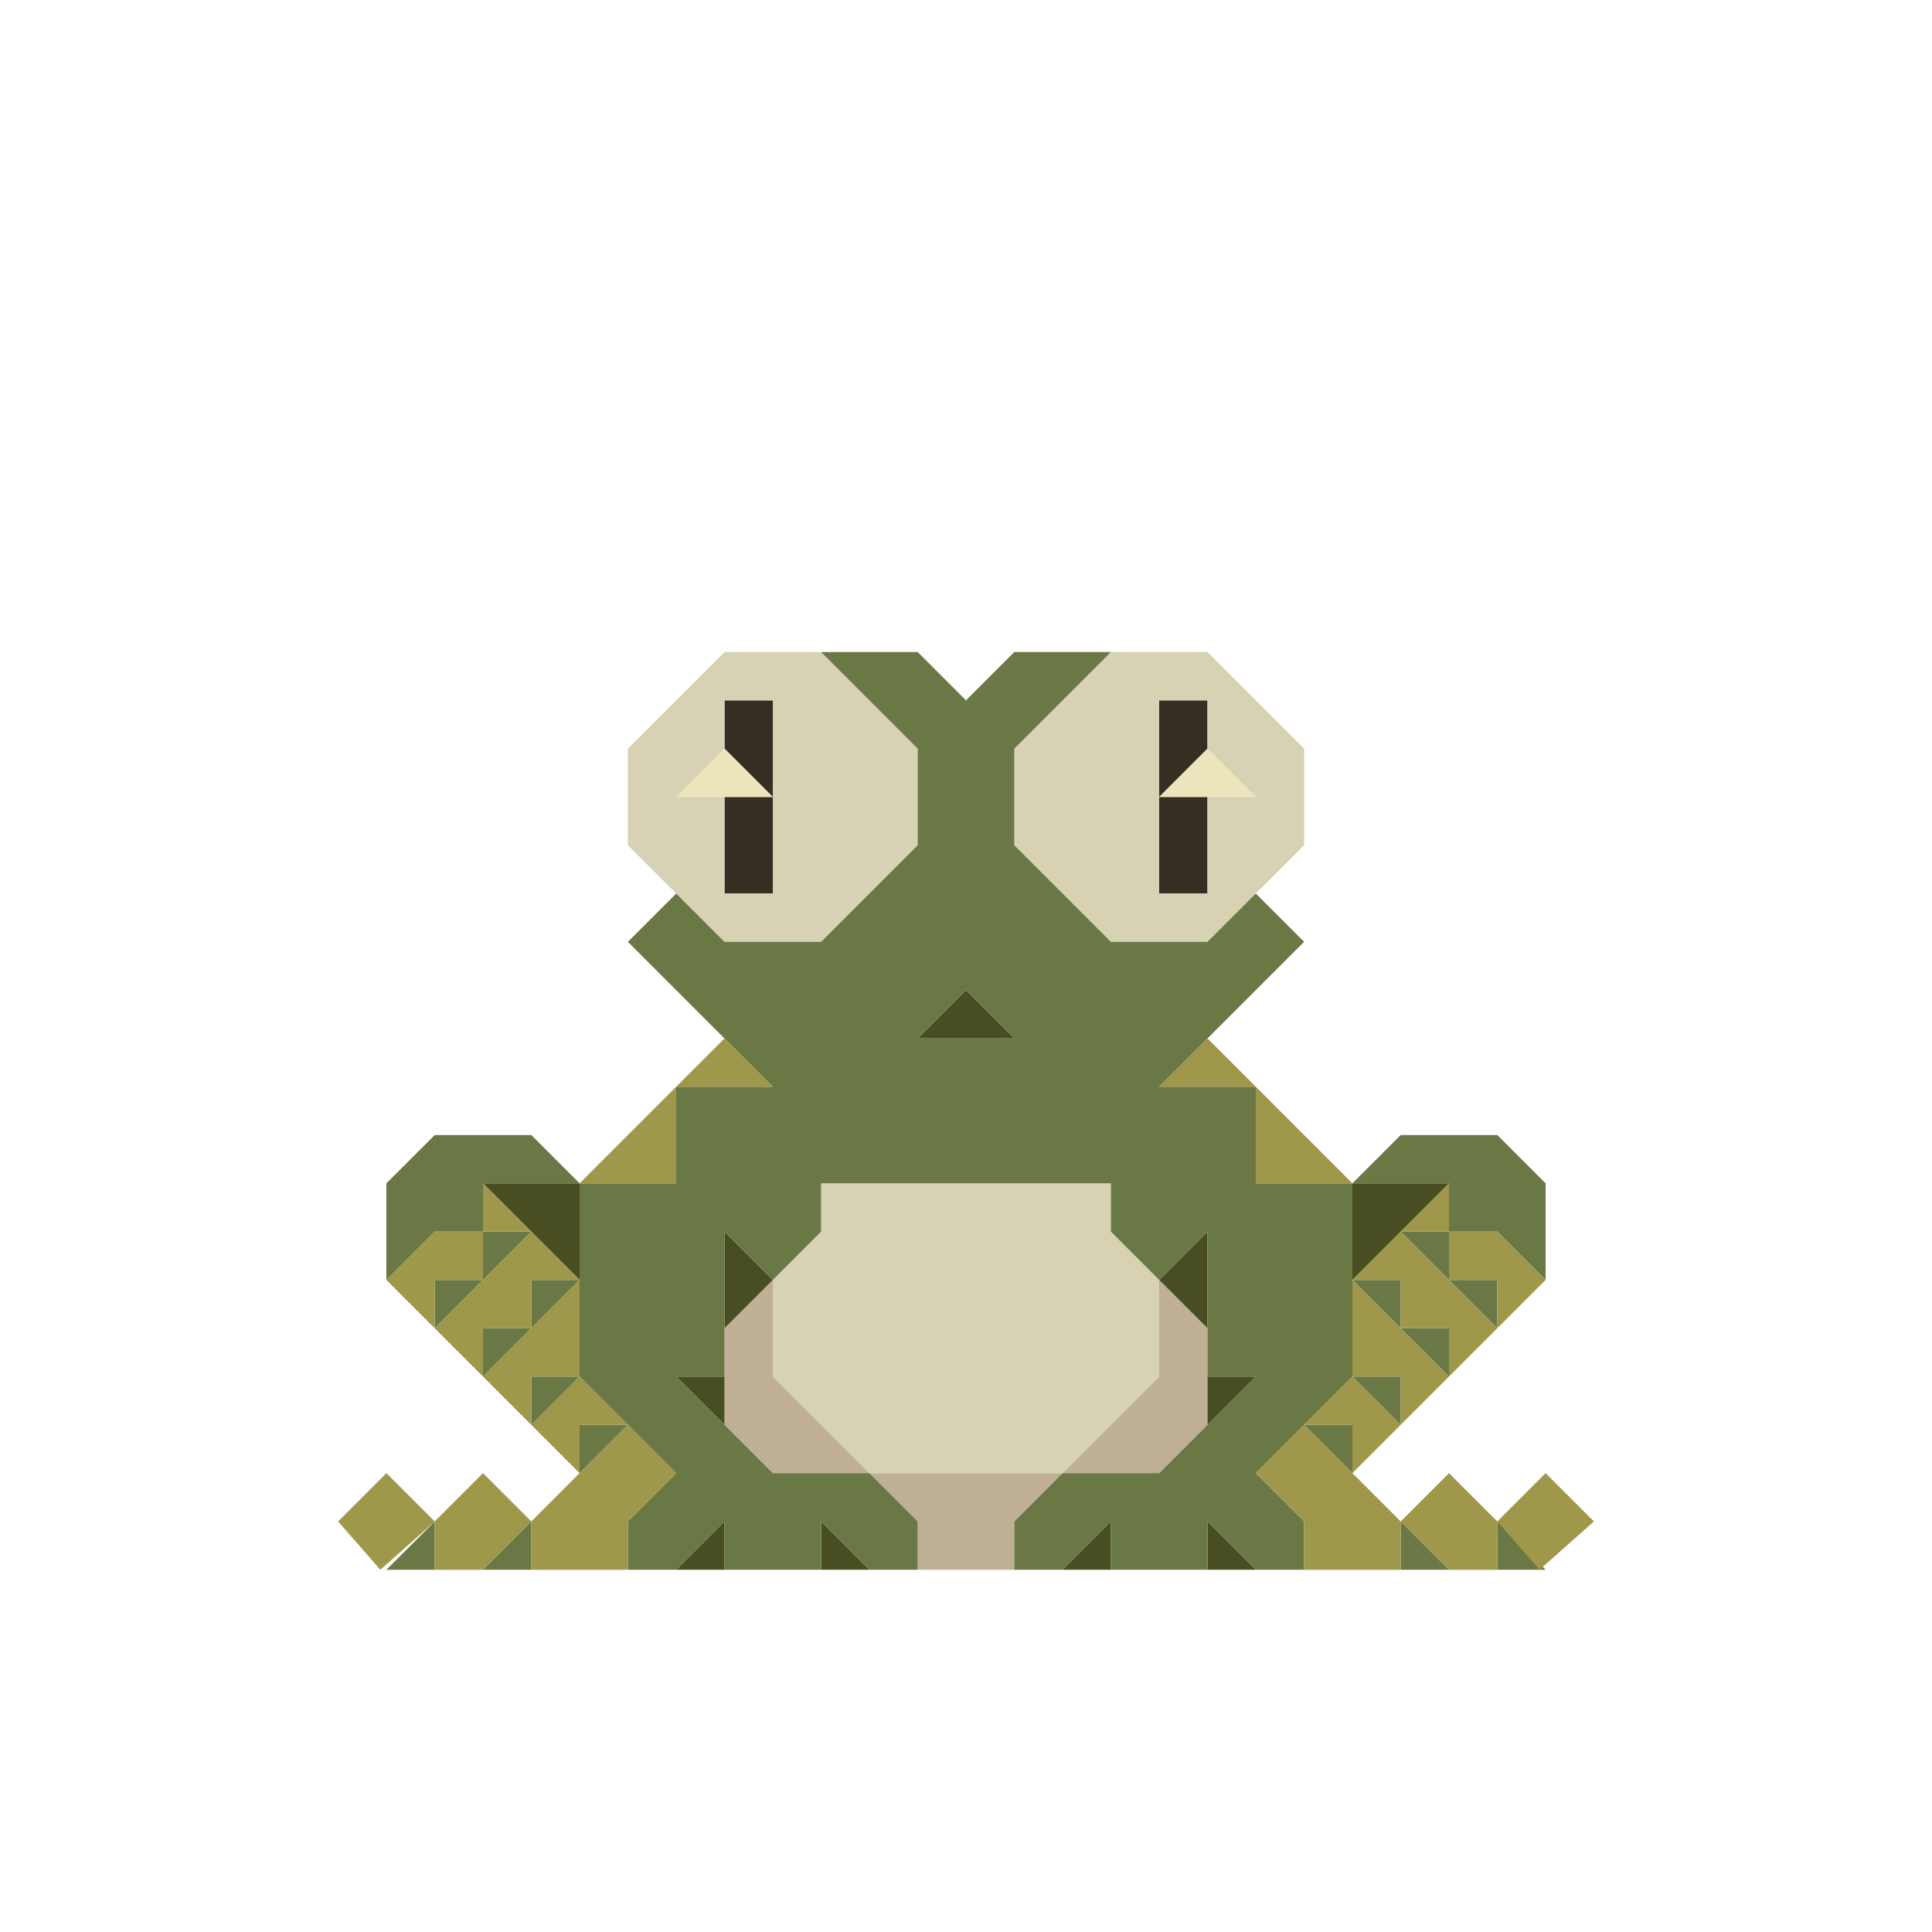
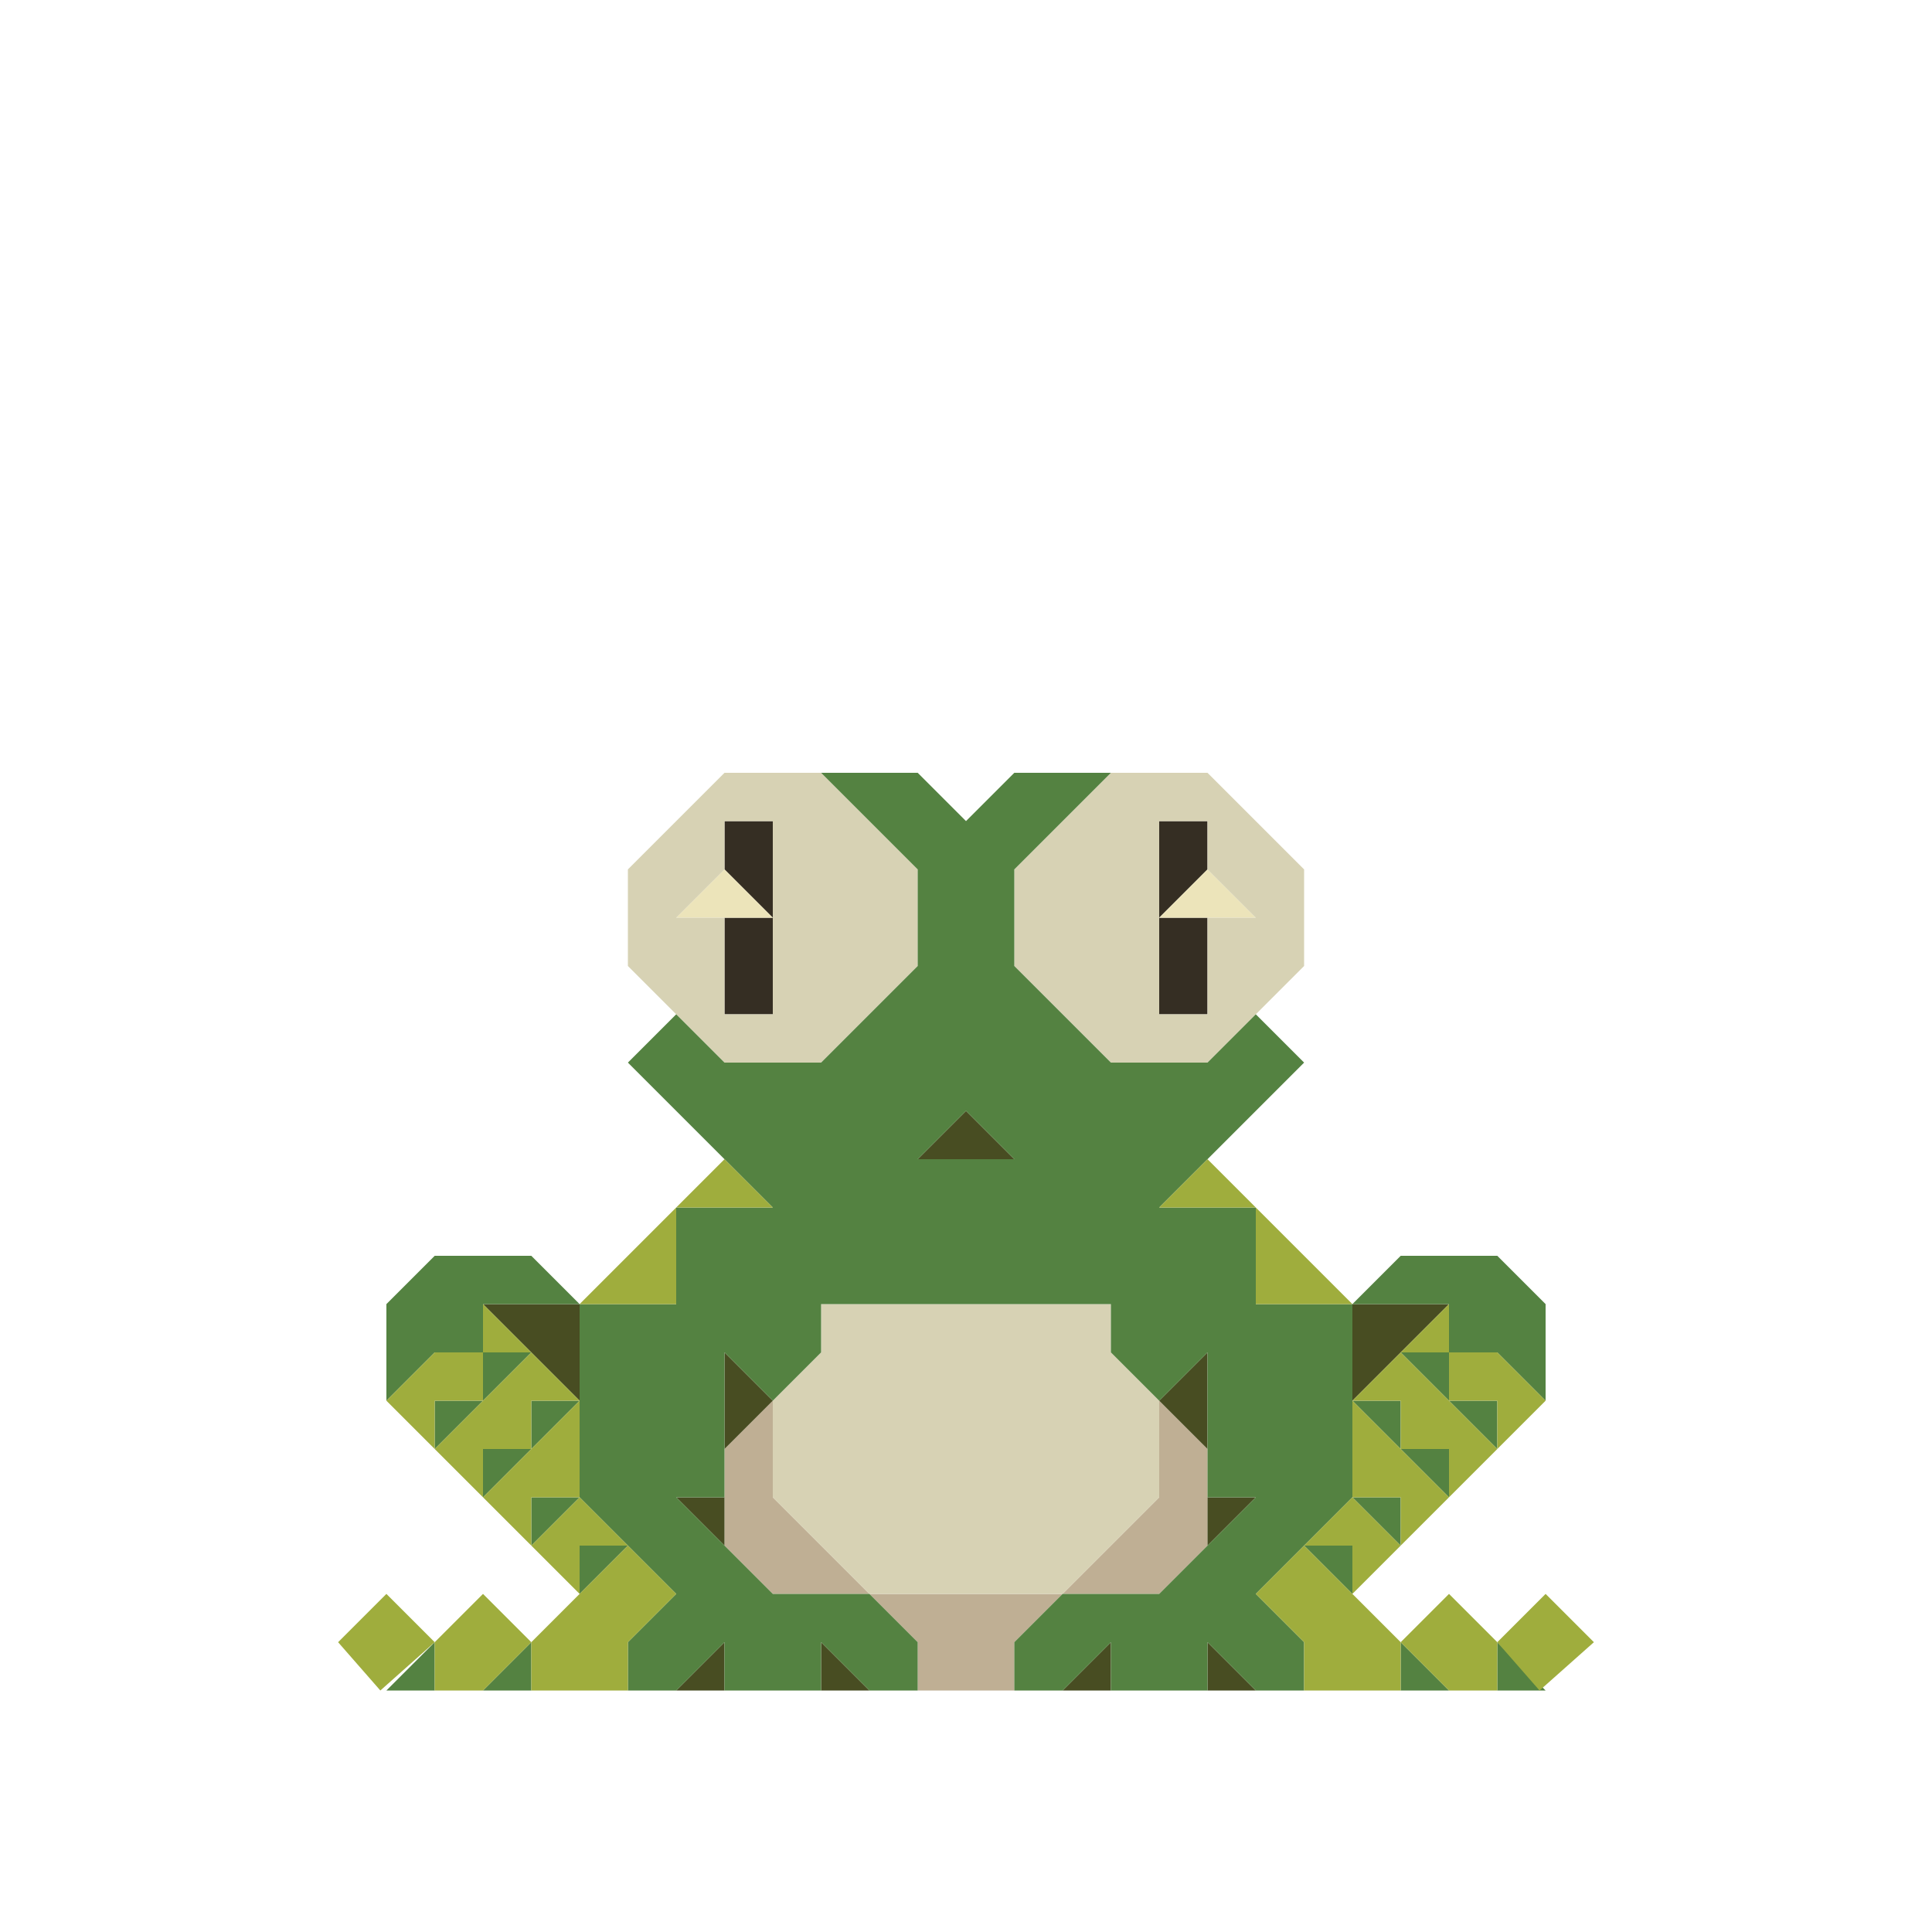
<svg xmlns="http://www.w3.org/2000/svg" enable-background="new 0 0 32 32" viewBox="0 0 32 32">
-   <path d="m20 11.6h-.8v1.6l.8-.8z" fill="#352e23" />
-   <path d="m19.2 14.8h.8c0-.4 0-1.2 0-1.6h-.8z" fill="#352e23" />
-   <path d="m12 12.4.8.8c0-.4 0-1.2 0-1.6h-.8z" fill="#352e23" />
-   <path d="m12 14v.8h.8c0-.4 0-1.2 0-1.6h-.8z" fill="#352e23" />
-   <path d="m19.2 21.2v1.6c-.4.4-1.2 1.2-1.6 1.6h1.6l.8-.8c0-.4 0-1.2 0-1.6z" fill="#bfaf94" />
-   <path d="m16 24.4c-.4 0-1.2 0-1.6 0l.8.8v.8h1.6v-.8l.8-.8c-.4 0-1.2 0-1.6 0z" fill="#bfaf94" />
-   <path d="m12.8 22.8c0-.4 0-1.2 0-1.6l-.8.8v1.6l.8.8h1.6c-.4-.4-1.2-1.2-1.6-1.6z" fill="#bfaf94" />
-   <path d="m20 12.4-.8.8h1.6z" fill="#ece4ba" />
-   <path d="m11.2 13.2h1.6l-.8-.8z" fill="#ece4ba" />
-   <path d="m20.8 11.6-.8-.8c-.4 0-1.2 0-1.6 0-.4.4-1.2 1.2-1.6 1.6v1.6l1.6 1.6h1.6c.4-.4 1.2-1.2 1.6-1.6 0-.4 0-1.2 0-1.6zm-.8 1.6v1.6h-.8c0-1 0-2.2 0-3.2h.8v.8l.8.8z" fill="#d7d2b4" />
-   <path d="m18.4 19.6c-1.6 0-3.2 0-4.8 0v.8l-.8.8v1.6c.4.4 1.2 1.2 1.6 1.6h3.2c.4-.4 1.2-1.2 1.6-1.6 0-.4 0-1.2 0-1.6l-.8-.8z" fill="#d7d2b4" />
-   <path d="m13.6 15.6 1.6-1.6c0-.4 0-1.2 0-1.6-.4-.4-1.2-1.2-1.6-1.6-.4 0-1.2 0-1.6 0-.4.4-1.2 1.2-1.6 1.6v1.6l1.6 1.6zm-1.6-.8c0-.4 0-1.2 0-1.6h-.8l.8-.8v-.8h.8v3.2z" fill="#d7d2b4" />
-   <path d="m23.2 19.6h-.8v1.6l1.6-1.6z" fill="#484d22" />
-   <path d="m20 23.6.8-.8h-.8z" fill="#484d22" />
-   <path d="m20 26h.8l-.8-.8z" fill="#484d22" />
-   <path d="m20 21.2v-.8l-.8.8.8.8z" fill="#484d22" />
-   <path d="m18.4 26v-.8l-.8.8z" fill="#484d22" />
-   <path d="m15.2 17.2h1.6l-.8-.8z" fill="#484d22" />
-   <path d="m13.6 26h.8l-.8-.8z" fill="#484d22" />
-   <path d="m12 21.2v.8l.8-.8-.8-.8z" fill="#484d22" />
-   <path d="m12 26v-.8l-.8.8z" fill="#484d22" />
-   <path d="m12 23.6v-.8h-.8z" fill="#484d22" />
-   <path d="m8 19.6c.4.4 1.2 1.2 1.6 1.6 0-.4 0-1.2 0-1.6-.4 0-1.2 0-1.6 0z" fill="#484d22" />
-   <path d="m24.8 18.8c-.4 0-1.2 0-1.6 0l-.8.8h1.6v.8h.8l.8.8c0-.4 0-1.2 0-1.6z" fill="#697845" />
-   <path d="m24.8 26h.8l-.8-.8z" fill="#697845" />
-   <path d="m24.8 21.2h-.8l.8.8z" fill="#697845" />
-   <path d="m24 22h-.8l.8.8z" fill="#697845" />
-   <path d="m24 21.2v-.8h-.8z" fill="#697845" />
-   <path d="m23.2 26h.8l-.8-.8z" fill="#697845" />
-   <path d="m23.2 22.8h-.8l.8.8z" fill="#697845" />
-   <path d="m23.2 21.2h-.8l.8.8z" fill="#697845" />
-   <path d="m22.4 23.6h-.8l.8.8z" fill="#697845" />
-   <path d="m20.8 19.6c0-.4 0-1.2 0-1.6-.4 0-1.2 0-1.6 0 .7-.7 1.7-1.7 2.4-2.4l-.8-.8-.8.8c-.4 0-1.2 0-1.6 0-.4-.4-1.2-1.2-1.6-1.6 0-.4 0-1.2 0-1.6l1.6-1.6c-.4 0-1.2 0-1.6 0l-.8.8-.8-.8c-.4 0-1.2 0-1.6 0l1.6 1.6v1.6c-.4.4-1.2 1.2-1.6 1.6-.4 0-1.2 0-1.6 0l-.8-.8-.8.8 2.4 2.4c-.4 0-1.2 0-1.6 0v1.6c-.4 0-1.2 0-1.6 0v3.2l1.6 1.6-.8.8v.8h.8l.8-.8v.8h1.6v-.8l.8.8h.8v-.8l-.8-.8c-.4 0-1.2 0-1.6 0-.4-.4-1.2-1.2-1.6-1.6h.8c0-.7 0-1.7 0-2.4l.8.8.8-.8v-.8h4.8v.8l.8.8.8-.8v2.4h.8c-.4.4-1.2 1.2-1.6 1.6-.4 0-1.2 0-1.6 0l-.8.8v.8h.8l.8-.8v.8h1.6v-.8l.8.8h.8v-.8l-.8-.8 1.6-1.6c0-1 0-2.2 0-3.2-.4 0-1.2 0-1.6 0zm-4.8-3.2.8.8c-.4 0-1.2 0-1.6 0z" fill="#697845" />
-   <path d="m9.6 24.4.8-.8h-.8z" fill="#697845" />
-   <path d="m8.8 22 .8-.8h-.8z" fill="#697845" />
-   <path d="m8.8 23.6.8-.8h-.8z" fill="#697845" />
-   <path d="m8.8 26v-.8l-.8.8z" fill="#697845" />
-   <path d="m8 18.8h-.8l-.8.8v1.6l.8-.8h.8v-.8h1.6l-.8-.8z" fill="#697845" />
-   <path d="m8.8 20.4h-.8v.8z" fill="#697845" />
-   <path d="m8 22.8.8-.8h-.8z" fill="#697845" />
-   <path d="m7.2 22 .8-.8h-.8z" fill="#697845" />
-   <path d="m7.2 26v-.8l-.8.8z" fill="#697845" />
-   <g fill="#9f974a">
-     <path d="m24.8 25.2.8-.8.8.8-.9.8z" />
-     <path d="m24.8 21.2v.8l.8-.8-.8-.8h-.8v.8z" />
-     <path d="m23.2 25.2.8.8h.8v-.8l-.8-.8z" />
-     <path d="m24 19.6-.8.8h.8z" />
-     <path d="m23.2 22h.8v.8l.8-.8c-.4-.4-1.2-1.2-1.6-1.6l-.8.8h.8z" />
-     <path d="m23.2 23.6.8-.8c-.4-.4-1.2-1.2-1.6-1.6v1.6h.8z" />
-     <path d="m22.4 24.4.8-.8-.8-.8-.8.8h.8z" />
-     <path d="m21.6 23.6-.8.8.8.8v.8h1.6v-.8c-.4-.4-1.2-1.2-1.6-1.6z" />
-     <path d="m20.8 19.6h1.6c-.4-.4-1.2-1.2-1.6-1.6z" />
-     <path d="m20 17.2-.8.8h1.6z" />
-     <path d="m11.2 18h1.6l-.8-.8z" />
-     <path d="m9.6 24.4-.8.8v.8h1.6v-.8l.8-.8-.8-.8z" />
-     <path d="m9.6 19.6h1.6c0-.4 0-1.2 0-1.6-.4.4-1.2 1.2-1.6 1.6z" />
-     <path d="m10.4 23.6-.8-.8-.8.8.8.8v-.8z" />
-     <path d="m9.6 22.8c0-.4 0-1.2 0-1.6-.4.4-1.2 1.2-1.6 1.6l.8.8v-.8z" />
-     <path d="m8 19.6v.8h.8z" />
-     <path d="m8.8 22v-.8h.8l-.8-.8c-.4.4-1.2 1.2-1.6 1.6l.8.8v-.8z" />
-     <path d="m7.2 25.2v.8h.8l.8-.8-.8-.8z" />
-     <path d="m8 21.2v-.8h-.8l-.8.8.8.8v-.8z" />
-     <path d="m5.6 25.2.8-.8.8.8-.9.8z" />
+   <path d="m20 13.6h-.8v1.6l.8-.8z" fill="#352e23" />
+   <path d="m19.2 16.8h.8c0-.4 0-1.2 0-1.6h-.8z" fill="#352e23" />
+   <path d="m12 14.4.8.8c0-.4 0-1.2 0-1.6h-.8z" fill="#352e23" />
+   <path d="m12 16v.8h.8c0-.4 0-1.2 0-1.6h-.8z" fill="#352e23" />
+   <path d="m19.2 23.2v1.6c-.4.4-1.2 1.2-1.6 1.6h1.6l.8-.8c0-.4 0-1.2 0-1.6z" fill="#bfaf94" />
+   <path d="m16 26.4c-.4 0-1.2 0-1.6 0l.8.8v.8h1.6v-.8l.8-.8c-.4 0-1.2 0-1.6 0z" fill="#bfaf94" />
+   <path d="m12.8 24.8c0-.4 0-1.2 0-1.6l-.8.8v1.6l.8.8h1.6c-.4-.4-1.2-1.2-1.6-1.6z" fill="#bfaf94" />
+   <path d="m20 14.4-.8.8h1.6z" fill="#ece4ba" />
+   <path d="m11.2 15.2h1.6l-.8-.8z" fill="#ece4ba" />
+   <path d="m20.8 13.6-.8-.8c-.4 0-1.2 0-1.6 0-.4.4-1.2 1.2-1.6 1.6v1.6l1.6 1.6h1.6l1.6-1.6c0-.4 0-1.2 0-1.6zm-.8 1.6v1.6h-.8c0-1 0-2.2 0-3.2h.8v.8l.8.8z" fill="#d7d2b4" />
+   <path d="m18.4 21.6c-1.6 0-3.2 0-4.8 0v.8l-.8.8v1.6c.4.4 1.2 1.2 1.6 1.6h3.2c.4-.4 1.2-1.2 1.6-1.6 0-.4 0-1.2 0-1.6l-.8-.8z" fill="#d7d2b4" />
+   <path d="m13.6 17.6 1.6-1.6c0-.4 0-1.2 0-1.6-.4-.4-1.2-1.2-1.6-1.6-.4 0-1.2 0-1.6 0-.4.4-1.2 1.2-1.6 1.6v1.6l1.6 1.6zm-1.6-.8c0-.4 0-1.2 0-1.6h-.8l.8-.8v-.8h.8v3.2z" fill="#d7d2b4" />
+   <path d="m23.2 21.6h-.8v1.6l1.6-1.6z" fill="#484d22" />
+   <path d="m20 25.6.8-.8h-.8z" fill="#484d22" />
+   <path d="m20 28h.8l-.8-.8z" fill="#484d22" />
+   <path d="m20 23.2v-.8l-.8.8.8.8z" fill="#484d22" />
+   <path d="m18.4 28v-.8l-.8.8z" fill="#484d22" />
+   <path d="m15.2 19.2h1.6l-.8-.8z" fill="#484d22" />
+   <path d="m13.6 28h.8l-.8-.8z" fill="#484d22" />
+   <path d="m12 23.2v.8l.8-.8-.8-.8z" fill="#484d22" />
+   <path d="m12 28v-.8l-.8.8z" fill="#484d22" />
+   <path d="m12 25.6v-.8h-.8z" fill="#484d22" />
+   <path d="m8 21.6c.4.4 1.2 1.2 1.6 1.6 0-.4 0-1.2 0-1.6-.4 0-1.2 0-1.6 0z" fill="#484d22" />
+   <path d="m24.8 20.8c-.4 0-1.2 0-1.6 0l-.8.8h1.6v.8h.8l.8.8c0-.4 0-1.2 0-1.6z" fill="#548241" />
+   <path d="m24.8 28h.8l-.8-.8z" fill="#548241" />
+   <path d="m24.8 23.2h-.8l.8.8z" fill="#548241" />
+   <path d="m24 24h-.8l.8.8z" fill="#548241" />
+   <path d="m24 23.2v-.8h-.8z" fill="#548241" />
+   <path d="m23.2 28h.8l-.8-.8z" fill="#548241" />
+   <path d="m23.2 24.8h-.8l.8.8z" fill="#548241" />
+   <path d="m23.2 23.2h-.8l.8.8z" fill="#548241" />
+   <path d="m22.4 25.6h-.8l.8.8z" fill="#548241" />
+   <path d="m20.8 21.6c0-.4 0-1.2 0-1.6-.4 0-1.2 0-1.6 0 .7-.7 1.7-1.7 2.4-2.4l-.8-.8-.8.8c-.4 0-1.2 0-1.6 0-.4-.4-1.2-1.2-1.6-1.6 0-.4 0-1.2 0-1.6l1.6-1.6c-.4 0-1.2 0-1.6 0l-.8.8-.8-.8c-.4 0-1.2 0-1.6 0l1.6 1.6v1.6c-.4.4-1.2 1.2-1.6 1.6-.4 0-1.2 0-1.6 0l-.8-.8-.8.8 2.4 2.4c-.4 0-1.2 0-1.6 0v1.6c-.4 0-1.2 0-1.6 0v3.2l1.6 1.6-.8.8v.8h.8l.8-.8v.8h1.6v-.8l.8.8h.8v-.8l-.8-.8c-.4 0-1.2 0-1.6 0-.4-.4-1.2-1.2-1.6-1.6h.8c0-.7 0-1.7 0-2.4l.8.8.8-.8v-.8h4.8v.8l.8.8.8-.8v2.4h.8c-.4.4-1.2 1.2-1.6 1.6-.4 0-1.2 0-1.6 0l-.8.8v.8h.8l.8-.8v.8h1.6v-.8l.8.8h.8v-.8l-.8-.8 1.6-1.6c0-1 0-2.2 0-3.2-.4 0-1.2 0-1.6 0zm-4.8-3.2.8.8c-.4 0-1.2 0-1.6 0z" fill="#548241" />
+   <path d="m9.6 26.4.8-.8h-.8z" fill="#548241" />
+   <path d="m8.8 24 .8-.8h-.8z" fill="#548241" />
+   <path d="m8.8 25.6.8-.8h-.8z" fill="#548241" />
+   <path d="m8.8 28v-.8l-.8.8z" fill="#548241" />
+   <path d="m8 20.8h-.8l-.8.8v1.6l.8-.8h.8v-.8h1.6l-.8-.8z" fill="#548241" />
+   <path d="m8.8 22.4h-.8v.8z" fill="#548241" />
+   <path d="m8 24.8.8-.8h-.8z" fill="#548241" />
+   <path d="m7.2 24 .8-.8h-.8z" fill="#548241" />
+   <path d="m7.2 28v-.8l-.8.8z" fill="#548241" />
+   <g fill="#9fad3d">
+     <path d="m24.8 27.2.8-.8.8.8-.9.8z" />
+     <path d="m24.8 23.2v.8l.8-.8-.8-.8h-.8v.8z" />
+     <path d="m23.2 27.2.8.8h.8v-.8l-.8-.8z" />
+     <path d="m24 21.6-.8.8h.8z" />
+     <path d="m23.2 24h.8v.8l.8-.8c-.4-.4-1.2-1.2-1.6-1.6l-.8.8h.8z" />
+     <path d="m23.2 25.6.8-.8c-.4-.4-1.2-1.2-1.6-1.6v1.6h.8z" />
+     <path d="m22.4 26.4.8-.8-.8-.8-.8.8h.8z" />
+     <path d="m21.6 25.6-.8.8.8.8v.8h1.6v-.8c-.4-.4-1.2-1.2-1.6-1.6z" />
+     <path d="m20.8 21.6h1.6c-.4-.4-1.2-1.2-1.6-1.6z" />
+     <path d="m20 19.2-.8.8h1.6z" />
+     <path d="m11.2 20h1.6l-.8-.8z" />
+     <path d="m9.6 26.4-.8.8v.8h1.6v-.8l.8-.8-.8-.8z" />
+     <path d="m9.6 21.6h1.6c0-.4 0-1.2 0-1.6-.4.4-1.2 1.2-1.6 1.6z" />
+     <path d="m10.4 25.6-.8-.8-.8.8.8.8v-.8z" />
+     <path d="m9.6 24.8c0-.4 0-1.2 0-1.6-.4.4-1.2 1.2-1.6 1.6l.8.8v-.8z" />
+     <path d="m8 21.6v.8h.8z" />
+     <path d="m8.8 24v-.8h.8l-.8-.8c-.4.4-1.2 1.2-1.6 1.6l.8.8v-.8z" />
+     <path d="m7.2 27.2v.8h.8l.8-.8-.8-.8z" />
+     <path d="m8 23.2v-.8h-.8l-.8.8.8.8v-.8z" />
+     <path d="m5.6 27.2.8-.8.8.8-.9.8z" />
  </g>
</svg>
